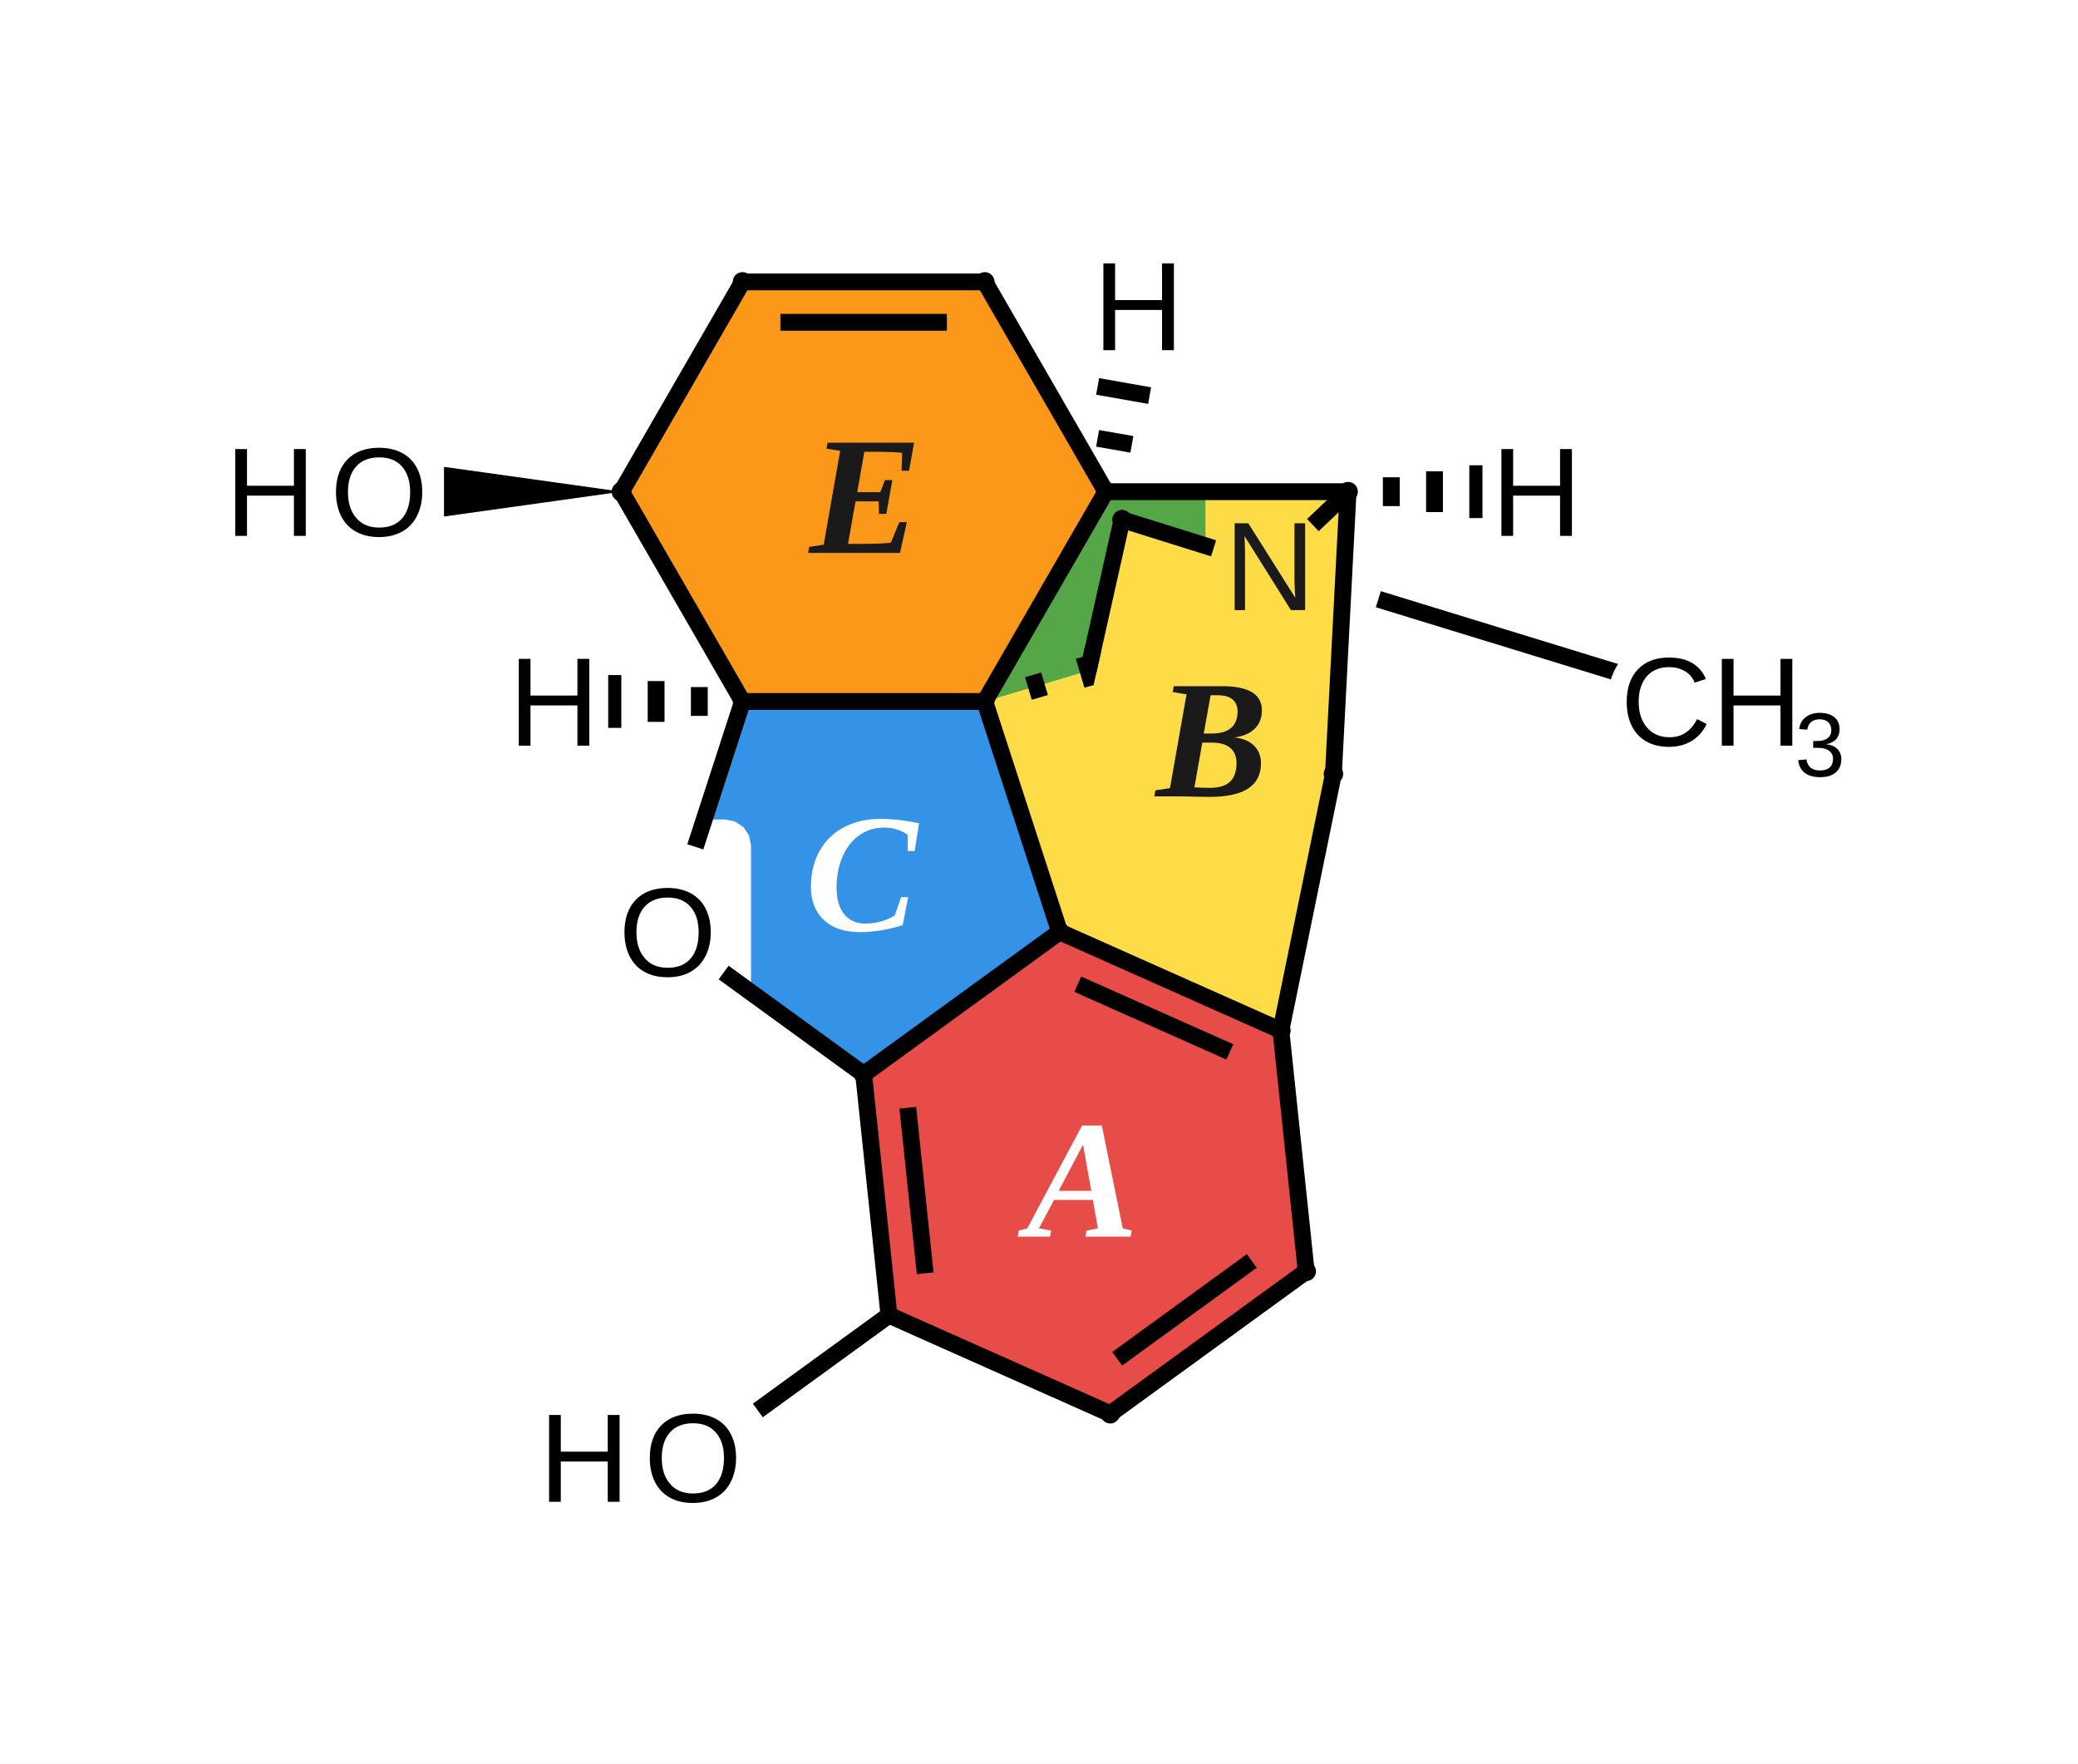
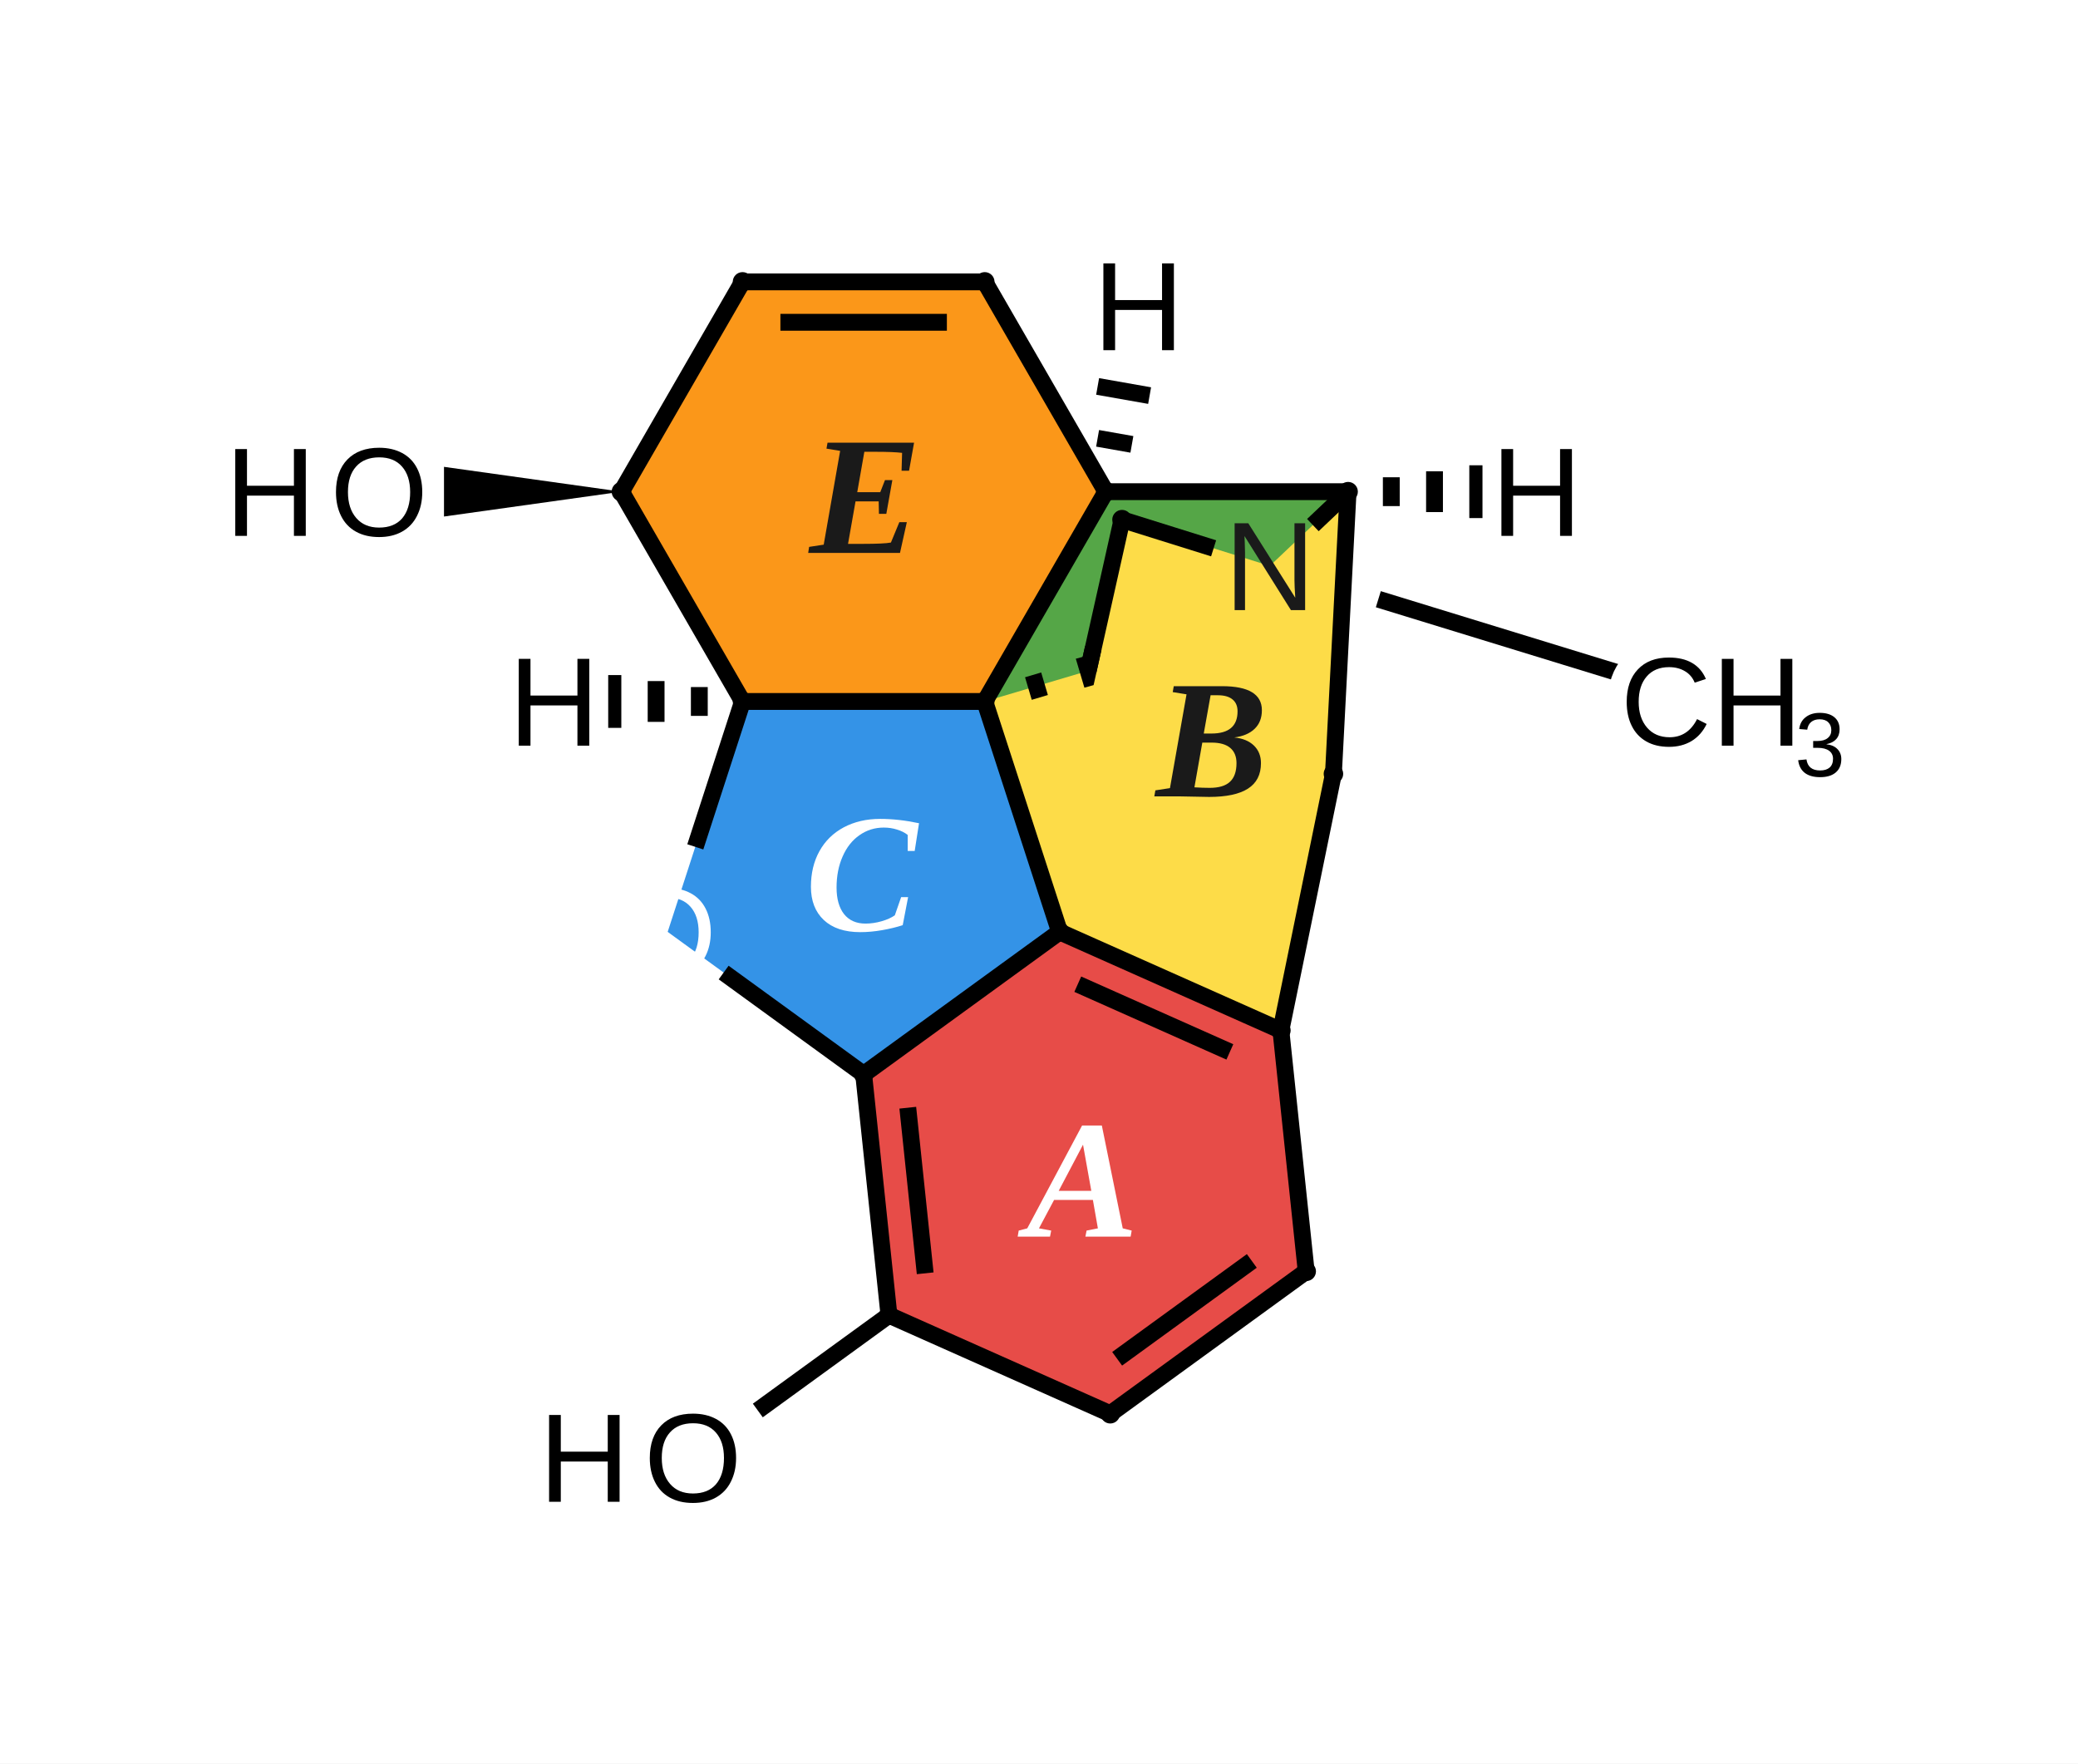
<svg xmlns="http://www.w3.org/2000/svg" width="246.882" height="209.503" viewBox="283.809 424.681 246.882 209.503" role="img" aria-label="morphine">
  <rect x="283.809" y="424.681" width="246.882" height="209.503" fill="#ffffff" />
-   <path data-object-id="ring-fill-B" data-layer-index="0" data-object-type="graphic" d="M 443.973 483.09 L 415.195 483.09 L 400.805 508.012 L 409.698 535.383 L 435.988 547.088 L 442.231 516.611 Z" stroke="#fdd835" stroke-opacity="0" stroke-width="0.5" stroke-linecap="round" stroke-linejoin="round" stroke-miterlimit="4" fill="#fdd835" fill-opacity="0.9" />
-   <path data-object-id="mol_clipboard_001" data-layer-index="1" data-object-type="molecule" data-chem-primitive="connected-carbon-chain" data-atom-count="24" data-bond-count="28" data-style-preset-id="chemdraft.synthetic" data-molecule-fill="true" data-molecule-fill-ring="true" data-ring-key="b1|b2|b20|b3|b4|b5" d="M 427.026 489.514 L 417.113 486.413 L 413.092 504.369 L 400.805 508.012 L 415.195 483.09 L 427.183 483.09 L 427.026 483.881 Z M 442.168 483.09 L 443.973 483.09 L 442.326 484.653 L 442.326 483.881 Z" fill-rule="evenodd" fill="#43a047" fill-opacity="0.9" stroke="none" pointer-events="none" />
+   <path data-object-id="ring-fill-mol_clipboard_001-B" data-layer-index="0" data-object-type="graphic" d="M 443.973 483.09 L 415.195 483.09 L 400.805 508.012 L 409.698 535.383 L 435.988 547.088 L 442.231 516.611 Z" stroke="#fdd835" stroke-opacity="0" stroke-width="0.5" stroke-linecap="round" stroke-linejoin="round" stroke-miterlimit="4" fill="#fdd835" fill-opacity="0.9" />
+   <path data-object-id="mol_clipboard_001" data-layer-index="1" data-object-type="molecule" data-chem-primitive="connected-carbon-chain" data-atom-count="24" data-bond-count="28" data-style-preset-id="chemdraft.synthetic" data-molecule-fill="true" data-molecule-fill-ring="true" data-ring-key="b1|b2|b20|b3|b4|b5" d="M 434.676 491.908 L 417.113 486.413 L 413.092 504.369 L 400.805 508.012 L 415.195 483.09 L 443.973 483.09 Z" fill="#43a047" fill-opacity="0.9" stroke="none" pointer-events="none" />
  <path data-object-id="mol_clipboard_001" data-layer-index="1" data-object-type="molecule" data-chem-primitive="connected-carbon-chain" data-atom-count="24" data-bond-count="28" data-style-preset-id="chemdraft.synthetic" data-molecule-fill="true" data-molecule-fill-ring="true" data-ring-key="b10|b11|b12|b24|b8|b9" d="M 435.988 547.088 L 438.996 575.709 L 415.715 592.625 L 389.424 580.918 L 386.416 552.299 L 409.698 535.383 Z" fill="#e53935" fill-opacity="0.9" stroke="none" pointer-events="none" />
-   <path data-object-id="mol_clipboard_001" data-layer-index="1" data-object-type="molecule" data-chem-primitive="connected-carbon-chain" data-atom-count="24" data-bond-count="28" data-style-preset-id="chemdraft.synthetic" data-molecule-fill="true" data-molecule-fill-ring="true" data-ring-key="b14|b15|b21|b22|b9" d="M 373.034 542.576 L 373.034 525.105 L 372.8 523.929 L 372.134 522.933 L 371.137 522.266 L 369.962 522.033 L 367.472 522.033 L 372.027 508.012 L 400.805 508.012 L 409.698 535.383 L 386.416 552.299 Z" fill-rule="evenodd" fill="#1e88e5" fill-opacity="0.9" stroke="none" pointer-events="none" />
+   <path data-object-id="mol_clipboard_001" data-layer-index="1" data-object-type="molecule" data-chem-primitive="connected-carbon-chain" data-atom-count="24" data-bond-count="28" data-style-preset-id="chemdraft.synthetic" data-molecule-fill="true" data-molecule-fill-ring="true" data-ring-key="b14|b15|b21|b22|b9" d="M 409.698 535.383 L 386.416 552.299 L 363.134 535.383 L 372.027 508.012 L 400.805 508.012 Z" fill="#1e88e5" fill-opacity="0.9" stroke="none" pointer-events="none" />
  <path data-object-id="mol_clipboard_001" data-layer-index="1" data-object-type="molecule" data-chem-primitive="connected-carbon-chain" data-atom-count="24" data-bond-count="28" data-style-preset-id="chemdraft.synthetic" data-molecule-fill="true" data-molecule-fill-ring="true" data-ring-key="b16|b17|b18|b22|b23|b4" d="M 400.805 508.012 L 372.027 508.012 L 357.638 483.09 L 372.027 458.166 L 400.805 458.166 L 415.195 483.09 Z" fill="#fb8c00" fill-opacity="0.9" stroke="none" pointer-events="none" />
  <g data-object-id="mol_clipboard_001" data-layer-index="1" data-object-type="molecule" data-chem-primitive="connected-carbon-chain" data-atom-count="24" data-bond-count="28" data-style-preset-id="chemdraft.synthetic" data-bond-layer-id="b0">
    <line data-bond-id="b0" data-bond-order="single" data-bond-segment="primary" x1="475.841" y1="504.544" x2="447.565" y2="495.864" stroke="#000000" stroke-width="2" stroke-linecap="butt" />
  </g>
  <g data-object-id="mol_clipboard_001" data-layer-index="1" data-object-type="molecule" data-chem-primitive="connected-carbon-chain" data-atom-count="24" data-bond-count="28" data-style-preset-id="chemdraft.synthetic" data-bond-layer-id="b1">
    <line data-bond-id="b1" data-bond-order="single" data-bond-segment="primary" x1="427.995" y1="489.818" x2="417.113" y2="486.413" stroke="#000000" stroke-width="2" stroke-linecap="butt" />
  </g>
  <g data-object-id="mol_clipboard_001" data-layer-index="1" data-object-type="molecule" data-chem-primitive="connected-carbon-chain" data-atom-count="24" data-bond-count="28" data-style-preset-id="chemdraft.synthetic" data-bond-layer-id="b2">
    <line data-bond-id="b2" data-bond-order="single" data-bond-segment="primary" x1="417.113" y1="486.413" x2="413.092" y2="504.369" stroke="#000000" stroke-width="2" stroke-linecap="butt" />
  </g>
  <g data-object-id="mol_clipboard_001" data-layer-index="1" data-object-type="molecule" data-chem-primitive="connected-carbon-chain" data-atom-count="24" data-bond-count="28" data-style-preset-id="chemdraft.synthetic" data-bond-layer-id="b3">
    <g data-bond-id="b3" data-bond-order="single" data-bond-segment="primary" data-bond-style="hashed">
      <line data-bond-hash-index="0" x1="407.346" y1="507.53" x2="406.551" y2="504.851" stroke="#000000" stroke-width="2" stroke-linecap="butt" />
      <polygon data-bond-hash-index="1" points="412.643,506.373 413.736,506.069 414.678,501.861 412.727,501.424 412.438,502.715 411.623,502.933" fill="#000000" stroke="none" />
    </g>
  </g>
  <g data-object-id="mol_clipboard_001" data-layer-index="1" data-object-type="molecule" data-chem-primitive="connected-carbon-chain" data-atom-count="24" data-bond-count="28" data-style-preset-id="chemdraft.synthetic" data-bond-layer-id="b4">
    <line data-bond-id="b4" data-bond-order="single" data-bond-segment="primary" x1="400.805" y1="508.012" x2="415.195" y2="483.09" stroke="#000000" stroke-width="2" stroke-linecap="butt" />
  </g>
  <g data-object-id="mol_clipboard_001" data-layer-index="1" data-object-type="molecule" data-chem-primitive="connected-carbon-chain" data-atom-count="24" data-bond-count="28" data-style-preset-id="chemdraft.synthetic" data-bond-layer-id="b5">
    <line data-bond-id="b5" data-bond-order="single" data-bond-segment="primary" x1="415.195" y1="483.09" x2="443.973" y2="483.09" stroke="#000000" stroke-width="2" stroke-linecap="butt" />
  </g>
  <g data-object-id="mol_clipboard_001" data-layer-index="1" data-object-type="molecule" data-chem-primitive="connected-carbon-chain" data-atom-count="24" data-bond-count="28" data-style-preset-id="chemdraft.synthetic" data-bond-layer-id="b6">
    <line data-bond-id="b6" data-bond-order="single" data-bond-segment="primary" x1="443.973" y1="483.09" x2="442.231" y2="516.611" stroke="#000000" stroke-width="2" stroke-linecap="butt" />
  </g>
  <g data-object-id="mol_clipboard_001" data-layer-index="1" data-object-type="molecule" data-chem-primitive="connected-carbon-chain" data-atom-count="24" data-bond-count="28" data-style-preset-id="chemdraft.synthetic" data-bond-layer-id="b7">
    <line data-bond-id="b7" data-bond-order="single" data-bond-segment="primary" x1="442.231" y1="516.611" x2="435.988" y2="547.088" stroke="#000000" stroke-width="2" stroke-linecap="butt" />
  </g>
  <g data-object-id="mol_clipboard_001" data-layer-index="1" data-object-type="molecule" data-chem-primitive="connected-carbon-chain" data-atom-count="24" data-bond-count="28" data-style-preset-id="chemdraft.synthetic" data-bond-layer-id="b8">
    <line data-bond-id="b8" data-bond-order="double" data-bond-segment="primary" data-double-bond-side="right" x1="435.988" y1="547.088" x2="409.698" y2="535.383" stroke="#000000" stroke-width="2" stroke-linecap="butt" />
    <line data-bond-id="b8" data-bond-order="double" data-bond-segment="secondary" data-double-bond-side="right" x1="429.925" y1="549.642" x2="411.857" y2="541.598" stroke="#000000" stroke-width="2" stroke-linecap="butt" />
  </g>
  <g data-object-id="mol_clipboard_001" data-layer-index="1" data-object-type="molecule" data-chem-primitive="connected-carbon-chain" data-atom-count="24" data-bond-count="28" data-style-preset-id="chemdraft.synthetic" data-bond-layer-id="b9">
    <line data-bond-id="b9" data-bond-order="single" data-bond-segment="primary" x1="409.698" y1="535.383" x2="386.416" y2="552.299" stroke="#000000" stroke-width="2" stroke-linecap="butt" />
  </g>
  <g data-object-id="mol_clipboard_001" data-layer-index="1" data-object-type="molecule" data-chem-primitive="connected-carbon-chain" data-atom-count="24" data-bond-count="28" data-style-preset-id="chemdraft.synthetic" data-bond-layer-id="b10">
    <line data-bond-id="b10" data-bond-order="double" data-bond-segment="primary" data-double-bond-side="right" x1="386.416" y1="552.299" x2="389.424" y2="580.918" stroke="#000000" stroke-width="2" stroke-linecap="butt" />
    <line data-bond-id="b10" data-bond-order="double" data-bond-segment="secondary" data-double-bond-side="right" x1="391.66" y1="556.272" x2="393.728" y2="575.941" stroke="#000000" stroke-width="2" stroke-linecap="butt" />
  </g>
  <g data-object-id="mol_clipboard_001" data-layer-index="1" data-object-type="molecule" data-chem-primitive="connected-carbon-chain" data-atom-count="24" data-bond-count="28" data-style-preset-id="chemdraft.synthetic" data-bond-layer-id="b11">
    <line data-bond-id="b11" data-bond-order="single" data-bond-segment="primary" x1="389.424" y1="580.918" x2="415.715" y2="592.625" stroke="#000000" stroke-width="2" stroke-linecap="butt" />
  </g>
  <g data-object-id="mol_clipboard_001" data-layer-index="1" data-object-type="molecule" data-chem-primitive="connected-carbon-chain" data-atom-count="24" data-bond-count="28" data-style-preset-id="chemdraft.synthetic" data-bond-layer-id="b12">
    <line data-bond-id="b12" data-bond-order="double" data-bond-segment="primary" data-double-bond-side="right" x1="415.715" y1="592.625" x2="438.996" y2="575.709" stroke="#000000" stroke-width="2" stroke-linecap="butt" />
    <line data-bond-id="b12" data-bond-order="double" data-bond-segment="secondary" data-double-bond-side="right" x1="416.534" y1="586.097" x2="432.534" y2="574.471" stroke="#000000" stroke-width="2" stroke-linecap="butt" />
  </g>
  <g data-object-id="mol_clipboard_001" data-layer-index="1" data-object-type="molecule" data-chem-primitive="connected-carbon-chain" data-atom-count="24" data-bond-count="28" data-style-preset-id="chemdraft.synthetic" data-bond-layer-id="b13">
    <line data-bond-id="b13" data-bond-order="single" data-bond-segment="primary" x1="389.424" y1="580.918" x2="373.843" y2="592.239" stroke="#000000" stroke-width="2" stroke-linecap="butt" />
  </g>
  <g data-object-id="mol_clipboard_001" data-layer-index="1" data-object-type="molecule" data-chem-primitive="connected-carbon-chain" data-atom-count="24" data-bond-count="28" data-style-preset-id="chemdraft.synthetic" data-bond-layer-id="b14">
    <line data-bond-id="b14" data-bond-order="single" data-bond-segment="primary" x1="386.416" y1="552.299" x2="369.784" y2="540.214" stroke="#000000" stroke-width="2" stroke-linecap="butt" />
  </g>
  <g data-object-id="mol_clipboard_001" data-layer-index="1" data-object-type="molecule" data-chem-primitive="connected-carbon-chain" data-atom-count="24" data-bond-count="28" data-style-preset-id="chemdraft.synthetic" data-bond-layer-id="b15">
    <line data-bond-id="b15" data-bond-order="single" data-bond-segment="primary" x1="372.027" y1="508.012" x2="366.416" y2="525.283" stroke="#000000" stroke-width="2" stroke-linecap="butt" />
  </g>
  <g data-object-id="mol_clipboard_001" data-layer-index="1" data-object-type="molecule" data-chem-primitive="connected-carbon-chain" data-atom-count="24" data-bond-count="28" data-style-preset-id="chemdraft.synthetic" data-bond-layer-id="b16">
    <line data-bond-id="b16" data-bond-order="single" data-bond-segment="primary" x1="372.027" y1="508.012" x2="357.638" y2="483.09" stroke="#000000" stroke-width="2" stroke-linecap="butt" />
  </g>
  <g data-object-id="mol_clipboard_001" data-layer-index="1" data-object-type="molecule" data-chem-primitive="connected-carbon-chain" data-atom-count="24" data-bond-count="28" data-style-preset-id="chemdraft.synthetic" data-bond-layer-id="b17">
    <line data-bond-id="b17" data-bond-order="single" data-bond-segment="primary" x1="357.638" y1="483.09" x2="372.027" y2="458.166" stroke="#000000" stroke-width="2" stroke-linecap="butt" />
  </g>
  <g data-object-id="mol_clipboard_001" data-layer-index="1" data-object-type="molecule" data-chem-primitive="connected-carbon-chain" data-atom-count="24" data-bond-count="28" data-style-preset-id="chemdraft.synthetic" data-bond-layer-id="b18">
    <line data-bond-id="b18" data-bond-order="double" data-bond-segment="primary" data-double-bond-side="left" x1="372.027" y1="458.166" x2="400.805" y2="458.166" stroke="#000000" stroke-width="2" stroke-linecap="butt" />
    <line data-bond-id="b18" data-bond-order="double" data-bond-segment="secondary" data-double-bond-side="left" x1="376.527" y1="462.966" x2="396.305" y2="462.966" stroke="#000000" stroke-width="2" stroke-linecap="butt" />
  </g>
  <g data-object-id="mol_clipboard_001" data-layer-index="1" data-object-type="molecule" data-chem-primitive="connected-carbon-chain" data-atom-count="24" data-bond-count="28" data-style-preset-id="chemdraft.synthetic" data-bond-layer-id="b19">
    <polygon data-bond-id="b19" data-bond-order="single" data-bond-segment="primary" data-bond-style="wedge" points="357.638,483.09 336.559,480.139 336.559,486.041" fill="#000000" stroke="none" />
  </g>
  <g data-object-id="mol_clipboard_001" data-layer-index="1" data-object-type="molecule" data-chem-primitive="connected-carbon-chain" data-atom-count="24" data-bond-count="28" data-style-preset-id="chemdraft.synthetic" data-bond-layer-id="b20">
    <line data-bond-id="b20" data-bond-order="single" data-bond-segment="primary" x1="443.973" y1="483.09" x2="439.789" y2="487.058" stroke="#000000" stroke-width="2" stroke-linecap="butt" />
  </g>
  <g data-object-id="mol_clipboard_001" data-layer-index="1" data-object-type="molecule" data-chem-primitive="connected-carbon-chain" data-atom-count="24" data-bond-count="28" data-style-preset-id="chemdraft.synthetic" data-bond-layer-id="b21">
    <line data-bond-id="b21" data-bond-order="single" data-bond-segment="primary" x1="409.698" y1="535.383" x2="400.805" y2="508.012" stroke="#000000" stroke-width="2" stroke-linecap="butt" />
  </g>
  <g data-object-id="mol_clipboard_001" data-layer-index="1" data-object-type="molecule" data-chem-primitive="connected-carbon-chain" data-atom-count="24" data-bond-count="28" data-style-preset-id="chemdraft.synthetic" data-bond-layer-id="b22">
    <line data-bond-id="b22" data-bond-order="single" data-bond-segment="primary" x1="372.027" y1="508.012" x2="400.805" y2="508.012" stroke="#000000" stroke-width="2" stroke-linecap="butt" />
  </g>
  <g data-object-id="mol_clipboard_001" data-layer-index="1" data-object-type="molecule" data-chem-primitive="connected-carbon-chain" data-atom-count="24" data-bond-count="28" data-style-preset-id="chemdraft.synthetic" data-bond-layer-id="b23">
    <line data-bond-id="b23" data-bond-order="single" data-bond-segment="primary" x1="415.195" y1="483.09" x2="400.805" y2="458.166" stroke="#000000" stroke-width="2" stroke-linecap="butt" />
  </g>
  <g data-object-id="mol_clipboard_001" data-layer-index="1" data-object-type="molecule" data-chem-primitive="connected-carbon-chain" data-atom-count="24" data-bond-count="28" data-style-preset-id="chemdraft.synthetic" data-bond-layer-id="b24">
    <line data-bond-id="b24" data-bond-order="single" data-bond-segment="primary" x1="438.996" y1="575.709" x2="435.988" y2="547.088" stroke="#000000" stroke-width="2" stroke-linecap="butt" />
  </g>
  <g data-object-id="mol_clipboard_001" data-layer-index="1" data-object-type="molecule" data-chem-primitive="connected-carbon-chain" data-atom-count="24" data-bond-count="28" data-style-preset-id="chemdraft.synthetic" data-bond-layer-id="b_h_a5">
    <g data-bond-id="b_h_a5" data-bond-order="single" data-bond-segment="primary" data-bond-style="hashed">
      <line data-bond-hash-index="0" x1="418.286" y1="477.47" x2="414.212" y2="476.751" stroke="#000000" stroke-width="2" stroke-linecap="butt" />
      <line data-bond-hash-index="1" x1="420.392" y1="471.675" x2="414.215" y2="470.586" stroke="#000000" stroke-width="2" stroke-linecap="butt" />
    </g>
  </g>
  <g data-object-id="mol_clipboard_001" data-layer-index="1" data-object-type="molecule" data-chem-primitive="connected-carbon-chain" data-atom-count="24" data-bond-count="28" data-style-preset-id="chemdraft.synthetic" data-bond-layer-id="b_h_a6">
    <g data-bond-id="b_h_a6" data-bond-order="single" data-bond-segment="primary" data-bond-style="hashed">
      <line data-bond-hash-index="0" x1="449.106" y1="484.802" x2="449.106" y2="481.378" stroke="#000000" stroke-width="2" stroke-linecap="butt" />
      <line data-bond-hash-index="1" x1="454.24" y1="485.514" x2="454.24" y2="480.666" stroke="#000000" stroke-width="2" stroke-linecap="butt" />
      <line data-bond-hash-index="2" x1="459.373" y1="486.226" x2="459.373" y2="479.954" stroke="#000000" stroke-width="2" stroke-linecap="butt" />
    </g>
  </g>
  <g data-object-id="mol_clipboard_001" data-layer-index="1" data-object-type="molecule" data-chem-primitive="connected-carbon-chain" data-atom-count="24" data-bond-count="28" data-style-preset-id="chemdraft.synthetic" data-bond-layer-id="b_h_a16">
    <g data-bond-id="b_h_a16" data-bond-order="single" data-bond-segment="primary" data-bond-style="hashed">
      <line data-bond-hash-index="0" x1="366.894" y1="506.3" x2="366.894" y2="509.724" stroke="#000000" stroke-width="2" stroke-linecap="butt" />
      <line data-bond-hash-index="1" x1="361.76" y1="505.588" x2="361.76" y2="510.436" stroke="#000000" stroke-width="2" stroke-linecap="butt" />
      <line data-bond-hash-index="2" x1="356.627" y1="504.876" x2="356.627" y2="511.148" stroke="#000000" stroke-width="2" stroke-linecap="butt" />
    </g>
  </g>
  <circle data-object-id="mol_clipboard_001" data-layer-index="1" data-object-type="molecule" data-chem-primitive="connected-carbon-chain" data-atom-count="24" data-bond-count="28" data-style-preset-id="chemdraft.synthetic" data-atom-id="a2" cx="417.113" cy="486.413" r="1.16" fill="#000000" stroke="none" pointer-events="none" />
  <circle data-object-id="mol_clipboard_001" data-layer-index="1" data-object-type="molecule" data-chem-primitive="connected-carbon-chain" data-atom-count="24" data-bond-count="28" data-style-preset-id="chemdraft.synthetic" data-atom-id="a4" cx="400.805" cy="508.012" r="1.16" fill="#000000" stroke="none" pointer-events="none" />
  <circle data-object-id="mol_clipboard_001" data-layer-index="1" data-object-type="molecule" data-chem-primitive="connected-carbon-chain" data-atom-count="24" data-bond-count="28" data-style-preset-id="chemdraft.synthetic" data-atom-id="a5" cx="415.195" cy="483.09" r="1.16" fill="#000000" stroke="none" pointer-events="none" />
  <circle data-object-id="mol_clipboard_001" data-layer-index="1" data-object-type="molecule" data-chem-primitive="connected-carbon-chain" data-atom-count="24" data-bond-count="28" data-style-preset-id="chemdraft.synthetic" data-atom-id="a6" cx="443.973" cy="483.09" r="1.16" fill="#000000" stroke="none" pointer-events="none" />
  <circle data-object-id="mol_clipboard_001" data-layer-index="1" data-object-type="molecule" data-chem-primitive="connected-carbon-chain" data-atom-count="24" data-bond-count="28" data-style-preset-id="chemdraft.synthetic" data-atom-id="a7" cx="442.231" cy="516.611" r="1.16" fill="#000000" stroke="none" pointer-events="none" />
  <circle data-object-id="mol_clipboard_001" data-layer-index="1" data-object-type="molecule" data-chem-primitive="connected-carbon-chain" data-atom-count="24" data-bond-count="28" data-style-preset-id="chemdraft.synthetic" data-atom-id="a8" cx="435.988" cy="547.088" r="1.16" fill="#000000" stroke="none" pointer-events="none" />
  <circle data-object-id="mol_clipboard_001" data-layer-index="1" data-object-type="molecule" data-chem-primitive="connected-carbon-chain" data-atom-count="24" data-bond-count="28" data-style-preset-id="chemdraft.synthetic" data-atom-id="a9" cx="409.698" cy="535.383" r="1.16" fill="#000000" stroke="none" pointer-events="none" />
  <circle data-object-id="mol_clipboard_001" data-layer-index="1" data-object-type="molecule" data-chem-primitive="connected-carbon-chain" data-atom-count="24" data-bond-count="28" data-style-preset-id="chemdraft.synthetic" data-atom-id="a10" cx="386.416" cy="552.299" r="1.16" fill="#000000" stroke="none" pointer-events="none" />
  <circle data-object-id="mol_clipboard_001" data-layer-index="1" data-object-type="molecule" data-chem-primitive="connected-carbon-chain" data-atom-count="24" data-bond-count="28" data-style-preset-id="chemdraft.synthetic" data-atom-id="a11" cx="389.424" cy="580.918" r="1.16" fill="#000000" stroke="none" pointer-events="none" />
  <circle data-object-id="mol_clipboard_001" data-layer-index="1" data-object-type="molecule" data-chem-primitive="connected-carbon-chain" data-atom-count="24" data-bond-count="28" data-style-preset-id="chemdraft.synthetic" data-atom-id="a12" cx="415.715" cy="592.625" r="1.16" fill="#000000" stroke="none" pointer-events="none" />
  <circle data-object-id="mol_clipboard_001" data-layer-index="1" data-object-type="molecule" data-chem-primitive="connected-carbon-chain" data-atom-count="24" data-bond-count="28" data-style-preset-id="chemdraft.synthetic" data-atom-id="a13" cx="438.996" cy="575.709" r="1.16" fill="#000000" stroke="none" pointer-events="none" />
  <circle data-object-id="mol_clipboard_001" data-layer-index="1" data-object-type="molecule" data-chem-primitive="connected-carbon-chain" data-atom-count="24" data-bond-count="28" data-style-preset-id="chemdraft.synthetic" data-atom-id="a16" cx="372.027" cy="508.012" r="1.16" fill="#000000" stroke="none" pointer-events="none" />
  <circle data-object-id="mol_clipboard_001" data-layer-index="1" data-object-type="molecule" data-chem-primitive="connected-carbon-chain" data-atom-count="24" data-bond-count="28" data-style-preset-id="chemdraft.synthetic" data-atom-id="a17" cx="357.638" cy="483.09" r="1.16" fill="#000000" stroke="none" pointer-events="none" />
  <circle data-object-id="mol_clipboard_001" data-layer-index="1" data-object-type="molecule" data-chem-primitive="connected-carbon-chain" data-atom-count="24" data-bond-count="28" data-style-preset-id="chemdraft.synthetic" data-atom-id="a18" cx="372.027" cy="458.166" r="1.16" fill="#000000" stroke="none" pointer-events="none" />
  <circle data-object-id="mol_clipboard_001" data-layer-index="1" data-object-type="molecule" data-chem-primitive="connected-carbon-chain" data-atom-count="24" data-bond-count="28" data-style-preset-id="chemdraft.synthetic" data-atom-id="a19" cx="400.805" cy="458.166" r="1.16" fill="#000000" stroke="none" pointer-events="none" />
  <g data-object-id="mol_clipboard_001" data-layer-index="1" data-object-type="molecule" data-chem-primitive="connected-carbon-chain" data-atom-count="24" data-bond-count="28" data-style-preset-id="chemdraft.synthetic" transform="translate(487.141 508.012)" data-atom-label="CH3" fill="#000000" font-family="Arial, Helvetica, sans-serif" font-size="15" font-weight="400" font-style="normal">
    <text x="0" y="0" dy="0.35em" text-anchor="middle" fill="#ffffff" stroke="#ffffff" stroke-width="4.5" stroke-linejoin="round" stroke-linecap="round" aria-hidden="true">CH</text>
    <text x="9.9" y="5.1" dy="0.35em" text-anchor="start" font-size="10.8" fill="#ffffff" stroke="#ffffff" stroke-width="4.5" stroke-linejoin="round" stroke-linecap="round" aria-hidden="true">3</text>
    <text data-atom-label-run="normal" x="0" y="0" dy="0.35em" text-anchor="middle">CH</text>
    <text data-atom-label-run="subscript" x="9.9" y="5.1" dy="0.35em" text-anchor="start" font-size="10.8">3</text>
  </g>
  <g data-object-id="mol_clipboard_001" data-layer-index="1" data-object-type="molecule" data-chem-primitive="connected-carbon-chain" data-atom-count="24" data-bond-count="28" data-style-preset-id="chemdraft.synthetic" transform="translate(434.676 491.908)" data-atom-label="N" fill="#1a1a1a" font-family="Arial, Helvetica, sans-serif" font-size="15" font-weight="400" font-style="normal">
    <text data-atom-label-run="normal" x="0" y="0" dy="0.35em" text-anchor="middle">N</text>
  </g>
  <g data-object-id="mol_clipboard_001" data-layer-index="1" data-object-type="molecule" data-chem-primitive="connected-carbon-chain" data-atom-count="24" data-bond-count="28" data-style-preset-id="chemdraft.synthetic" transform="translate(366.143 597.834)" data-atom-label="HO" fill="#000000" font-family="Arial, Helvetica, sans-serif" font-size="15" font-weight="400" font-style="normal">
    <text x="-7.5" y="0" dy="0.35em" text-anchor="end" fill="#ffffff" stroke="#ffffff" stroke-width="4.5" stroke-linejoin="round" stroke-linecap="round" aria-hidden="true">H</text>
    <text x="0" y="0" dy="0.35em" text-anchor="middle" fill="#ffffff" stroke="#ffffff" stroke-width="4.5" stroke-linejoin="round" stroke-linecap="round" aria-hidden="true">O</text>
    <text data-atom-label-run="normal" x="-7.5" y="0" dy="0.35em" text-anchor="end">H</text>
    <text data-atom-label-run="normal" x="0" y="0" dy="0.35em" text-anchor="middle">O</text>
  </g>
-   <g data-object-id="mol_clipboard_001" data-layer-index="1" data-object-type="molecule" data-chem-primitive="connected-carbon-chain" data-atom-count="24" data-bond-count="28" data-style-preset-id="chemdraft.synthetic" transform="translate(363.134 535.383)" data-atom-label="O" fill="#000000" font-family="Arial, Helvetica, sans-serif" font-size="15" font-weight="400" font-style="normal">
-     <text x="0" y="0" dy="0.35em" text-anchor="middle" fill="#ffffff" stroke="#ffffff" stroke-width="4.5" stroke-linejoin="round" stroke-linecap="round" aria-hidden="true">O</text>
+   <g data-object-id="mol_clipboard_001" data-layer-index="1" data-object-type="molecule" data-chem-primitive="connected-carbon-chain" data-atom-count="24" data-bond-count="28" data-style-preset-id="chemdraft.synthetic" transform="translate(363.134 535.383)" data-atom-label="O" fill="#ffffff" font-family="Arial, Helvetica, sans-serif" font-size="15" font-weight="400" font-style="normal">
    <text data-atom-label-run="normal" x="0" y="0" dy="0.35em" text-anchor="middle">O</text>
  </g>
  <g data-object-id="mol_clipboard_001" data-layer-index="1" data-object-type="molecule" data-chem-primitive="connected-carbon-chain" data-atom-count="24" data-bond-count="28" data-style-preset-id="chemdraft.synthetic" transform="translate(328.859 483.09)" data-atom-label="HO" fill="#000000" font-family="Arial, Helvetica, sans-serif" font-size="15" font-weight="400" font-style="normal">
    <text x="-7.5" y="0" dy="0.35em" text-anchor="end" fill="#ffffff" stroke="#ffffff" stroke-width="4.5" stroke-linejoin="round" stroke-linecap="round" aria-hidden="true">H</text>
    <text x="0" y="0" dy="0.35em" text-anchor="middle" fill="#ffffff" stroke="#ffffff" stroke-width="4.5" stroke-linejoin="round" stroke-linecap="round" aria-hidden="true">O</text>
    <text data-atom-label-run="normal" x="-7.5" y="0" dy="0.35em" text-anchor="end">H</text>
    <text data-atom-label-run="normal" x="0" y="0" dy="0.35em" text-anchor="middle">O</text>
  </g>
  <g data-object-id="mol_clipboard_001" data-layer-index="1" data-object-type="molecule" data-chem-primitive="connected-carbon-chain" data-atom-count="24" data-bond-count="28" data-style-preset-id="chemdraft.synthetic" transform="translate(419.084 461.031)" data-atom-label="H" fill="#000000" font-family="Arial, Helvetica, sans-serif" font-size="15" font-weight="400" font-style="normal">
-     <text x="0" y="0" dy="0.35em" text-anchor="middle" fill="#ffffff" stroke="#ffffff" stroke-width="4.5" stroke-linejoin="round" stroke-linecap="round" aria-hidden="true">H</text>
+     <defs>
+       <clipPath id="label-halo-mol_clipboard_001-h_a5-clip-0" clipPathUnits="userSpaceOnUse">
+         <path d="M 400.805 508.012 L 372.027 508.012 L 357.638 483.09 L 372.027 458.166 L 400.805 458.166 L 415.195 483.09 Z" />
+       </clipPath>
+       <pattern id="label-halo-mol_clipboard_001-h_a5" patternUnits="userSpaceOnUse" patternContentUnits="userSpaceOnUse" x="-62.447" y="-13.35" width="72.347" height="61.332" viewBox="-62.447 -13.35 72.347 61.332">
+         <rect x="-62.447" y="-13.35" width="72.347" height="61.332" fill="#ffffff" />
+         <g transform="scale(1) translate(-419.0843 -461.0306)">
+           <g data-label-halo-ring="b16|b17|b18|b22|b23|b4" clip-path="url(#label-halo-mol_clipboard_001-h_a5-clip-0)">
+             <path d="M 400.805 508.012 L 372.027 508.012 L 357.638 483.09 L 372.027 458.166 L 400.805 458.166 L 415.195 483.09 Z" stroke="none" fill="#fb8c00" fill-opacity="0.9" />
+           </g>
+         </g>
+       </pattern>
+     </defs>
+     <g data-label-halo-paint="label-halo-mol_clipboard_001-h_a5">
+       <text x="0" y="0" dy="0.35em" text-anchor="middle" fill="none" stroke="url(#label-halo-mol_clipboard_001-h_a5)" stroke-width="4.5" stroke-linejoin="round" stroke-linecap="round" aria-hidden="true" fill-opacity="1" stroke-opacity="1">H</text>
+     </g>
    <text data-atom-label-run="normal" x="0" y="0" dy="0.35em" text-anchor="middle">H</text>
  </g>
  <g data-object-id="mol_clipboard_001" data-layer-index="1" data-object-type="molecule" data-chem-primitive="connected-carbon-chain" data-atom-count="24" data-bond-count="28" data-style-preset-id="chemdraft.synthetic" transform="translate(466.373 483.09)" data-atom-label="H" fill="#000000" font-family="Arial, Helvetica, sans-serif" font-size="15" font-weight="400" font-style="normal">
    <text x="0" y="0" dy="0.35em" text-anchor="middle" fill="#ffffff" stroke="#ffffff" stroke-width="4.5" stroke-linejoin="round" stroke-linecap="round" aria-hidden="true">H</text>
    <text data-atom-label-run="normal" x="0" y="0" dy="0.35em" text-anchor="middle">H</text>
  </g>
  <g data-object-id="mol_clipboard_001" data-layer-index="1" data-object-type="molecule" data-chem-primitive="connected-carbon-chain" data-atom-count="24" data-bond-count="28" data-style-preset-id="chemdraft.synthetic" transform="translate(349.627 508.012)" data-atom-label="H" fill="#000000" font-family="Arial, Helvetica, sans-serif" font-size="15" font-weight="400" font-style="normal">
-     <text x="0" y="0" dy="0.35em" text-anchor="middle" fill="#ffffff" stroke="#ffffff" stroke-width="4.5" stroke-linejoin="round" stroke-linecap="round" aria-hidden="true">H</text>
+     <defs>
+       <clipPath id="label-halo-mol_clipboard_001-h_a16-clip-0" clipPathUnits="userSpaceOnUse">
+         <path d="M 400.805 508.012 L 372.027 508.012 L 357.638 483.09 L 372.027 458.166 L 400.805 458.166 L 415.195 483.09 Z" />
+       </clipPath>
+       <pattern id="label-halo-mol_clipboard_001-h_a16" patternUnits="userSpaceOnUse" patternContentUnits="userSpaceOnUse" x="-9.9" y="-50.846" width="76.468" height="64.196" viewBox="-9.9 -50.846 76.468 64.196">
+         <rect x="-9.9" y="-50.846" width="76.468" height="64.196" fill="#ffffff" />
+         <g transform="scale(1) translate(-349.6269 -508.0124)">
+           <g data-label-halo-ring="b16|b17|b18|b22|b23|b4" clip-path="url(#label-halo-mol_clipboard_001-h_a16-clip-0)">
+             <path d="M 400.805 508.012 L 372.027 508.012 L 357.638 483.09 L 372.027 458.166 L 400.805 458.166 L 415.195 483.09 Z" stroke="none" fill="#fb8c00" fill-opacity="0.9" />
+           </g>
+         </g>
+       </pattern>
+     </defs>
+     <g data-label-halo-paint="label-halo-mol_clipboard_001-h_a16">
+       <text x="0" y="0" dy="0.35em" text-anchor="middle" fill="none" stroke="url(#label-halo-mol_clipboard_001-h_a16)" stroke-width="4.5" stroke-linejoin="round" stroke-linecap="round" aria-hidden="true" fill-opacity="1" stroke-opacity="1">H</text>
+     </g>
    <text data-atom-label-run="normal" x="0" y="0" dy="0.35em" text-anchor="middle">H</text>
  </g>
-   <text data-object-id="ring-letter-A" data-layer-index="2" data-object-type="text" x="412.416" y="571.583" font-family="Times New Roman, Times, serif" font-size="20" font-weight="700" font-style="italic" text-decoration="none" letter-spacing="0" text-anchor="middle" fill="#ffffff">
+   <text data-object-id="ring-letter-mol_clipboard_001-A" data-layer-index="2" data-object-type="text" x="412.416" y="571.583" font-family="Times New Roman, Times, serif" font-size="20" font-weight="700" font-style="italic" text-decoration="none" letter-spacing="0" text-anchor="middle" fill="#ffffff">
    <tspan x="412.416">A</tspan>
  </text>
-   <text data-object-id="ring-letter-B" data-layer-index="3" data-object-type="text" x="427.805" y="519.29" font-family="Times New Roman, Times, serif" font-size="20" font-weight="700" font-style="italic" text-decoration="none" letter-spacing="0" text-anchor="middle" fill="#1a1a1a">
+   <text data-object-id="ring-letter-mol_clipboard_001-B" data-layer-index="3" data-object-type="text" x="427.805" y="519.29" font-family="Times New Roman, Times, serif" font-size="20" font-weight="700" font-style="italic" text-decoration="none" letter-spacing="0" text-anchor="middle" fill="#1a1a1a">
    <tspan x="427.805">B</tspan>
  </text>
-   <text data-object-id="ring-letter-C" data-layer-index="4" data-object-type="text" x="386.134" y="535.212" font-family="Times New Roman, Times, serif" font-size="20" font-weight="700" font-style="italic" text-decoration="none" letter-spacing="0" text-anchor="middle" fill="#ffffff">
+   <text data-object-id="ring-letter-mol_clipboard_001-C" data-layer-index="4" data-object-type="text" x="386.134" y="535.212" font-family="Times New Roman, Times, serif" font-size="20" font-weight="700" font-style="italic" text-decoration="none" letter-spacing="0" text-anchor="middle" fill="#ffffff">
    <tspan x="386.134">C</tspan>
  </text>
-   <text data-object-id="ring-letter-E" data-layer-index="5" data-object-type="text" x="386.638" y="490.366" font-family="Times New Roman, Times, serif" font-size="20" font-weight="700" font-style="italic" text-decoration="none" letter-spacing="0" text-anchor="middle" fill="#1a1a1a">
+   <text data-object-id="ring-letter-mol_clipboard_001-E" data-layer-index="5" data-object-type="text" x="386.638" y="490.366" font-family="Times New Roman, Times, serif" font-size="20" font-weight="700" font-style="italic" text-decoration="none" letter-spacing="0" text-anchor="middle" fill="#1a1a1a">
    <tspan x="386.638">E</tspan>
  </text>
</svg>
